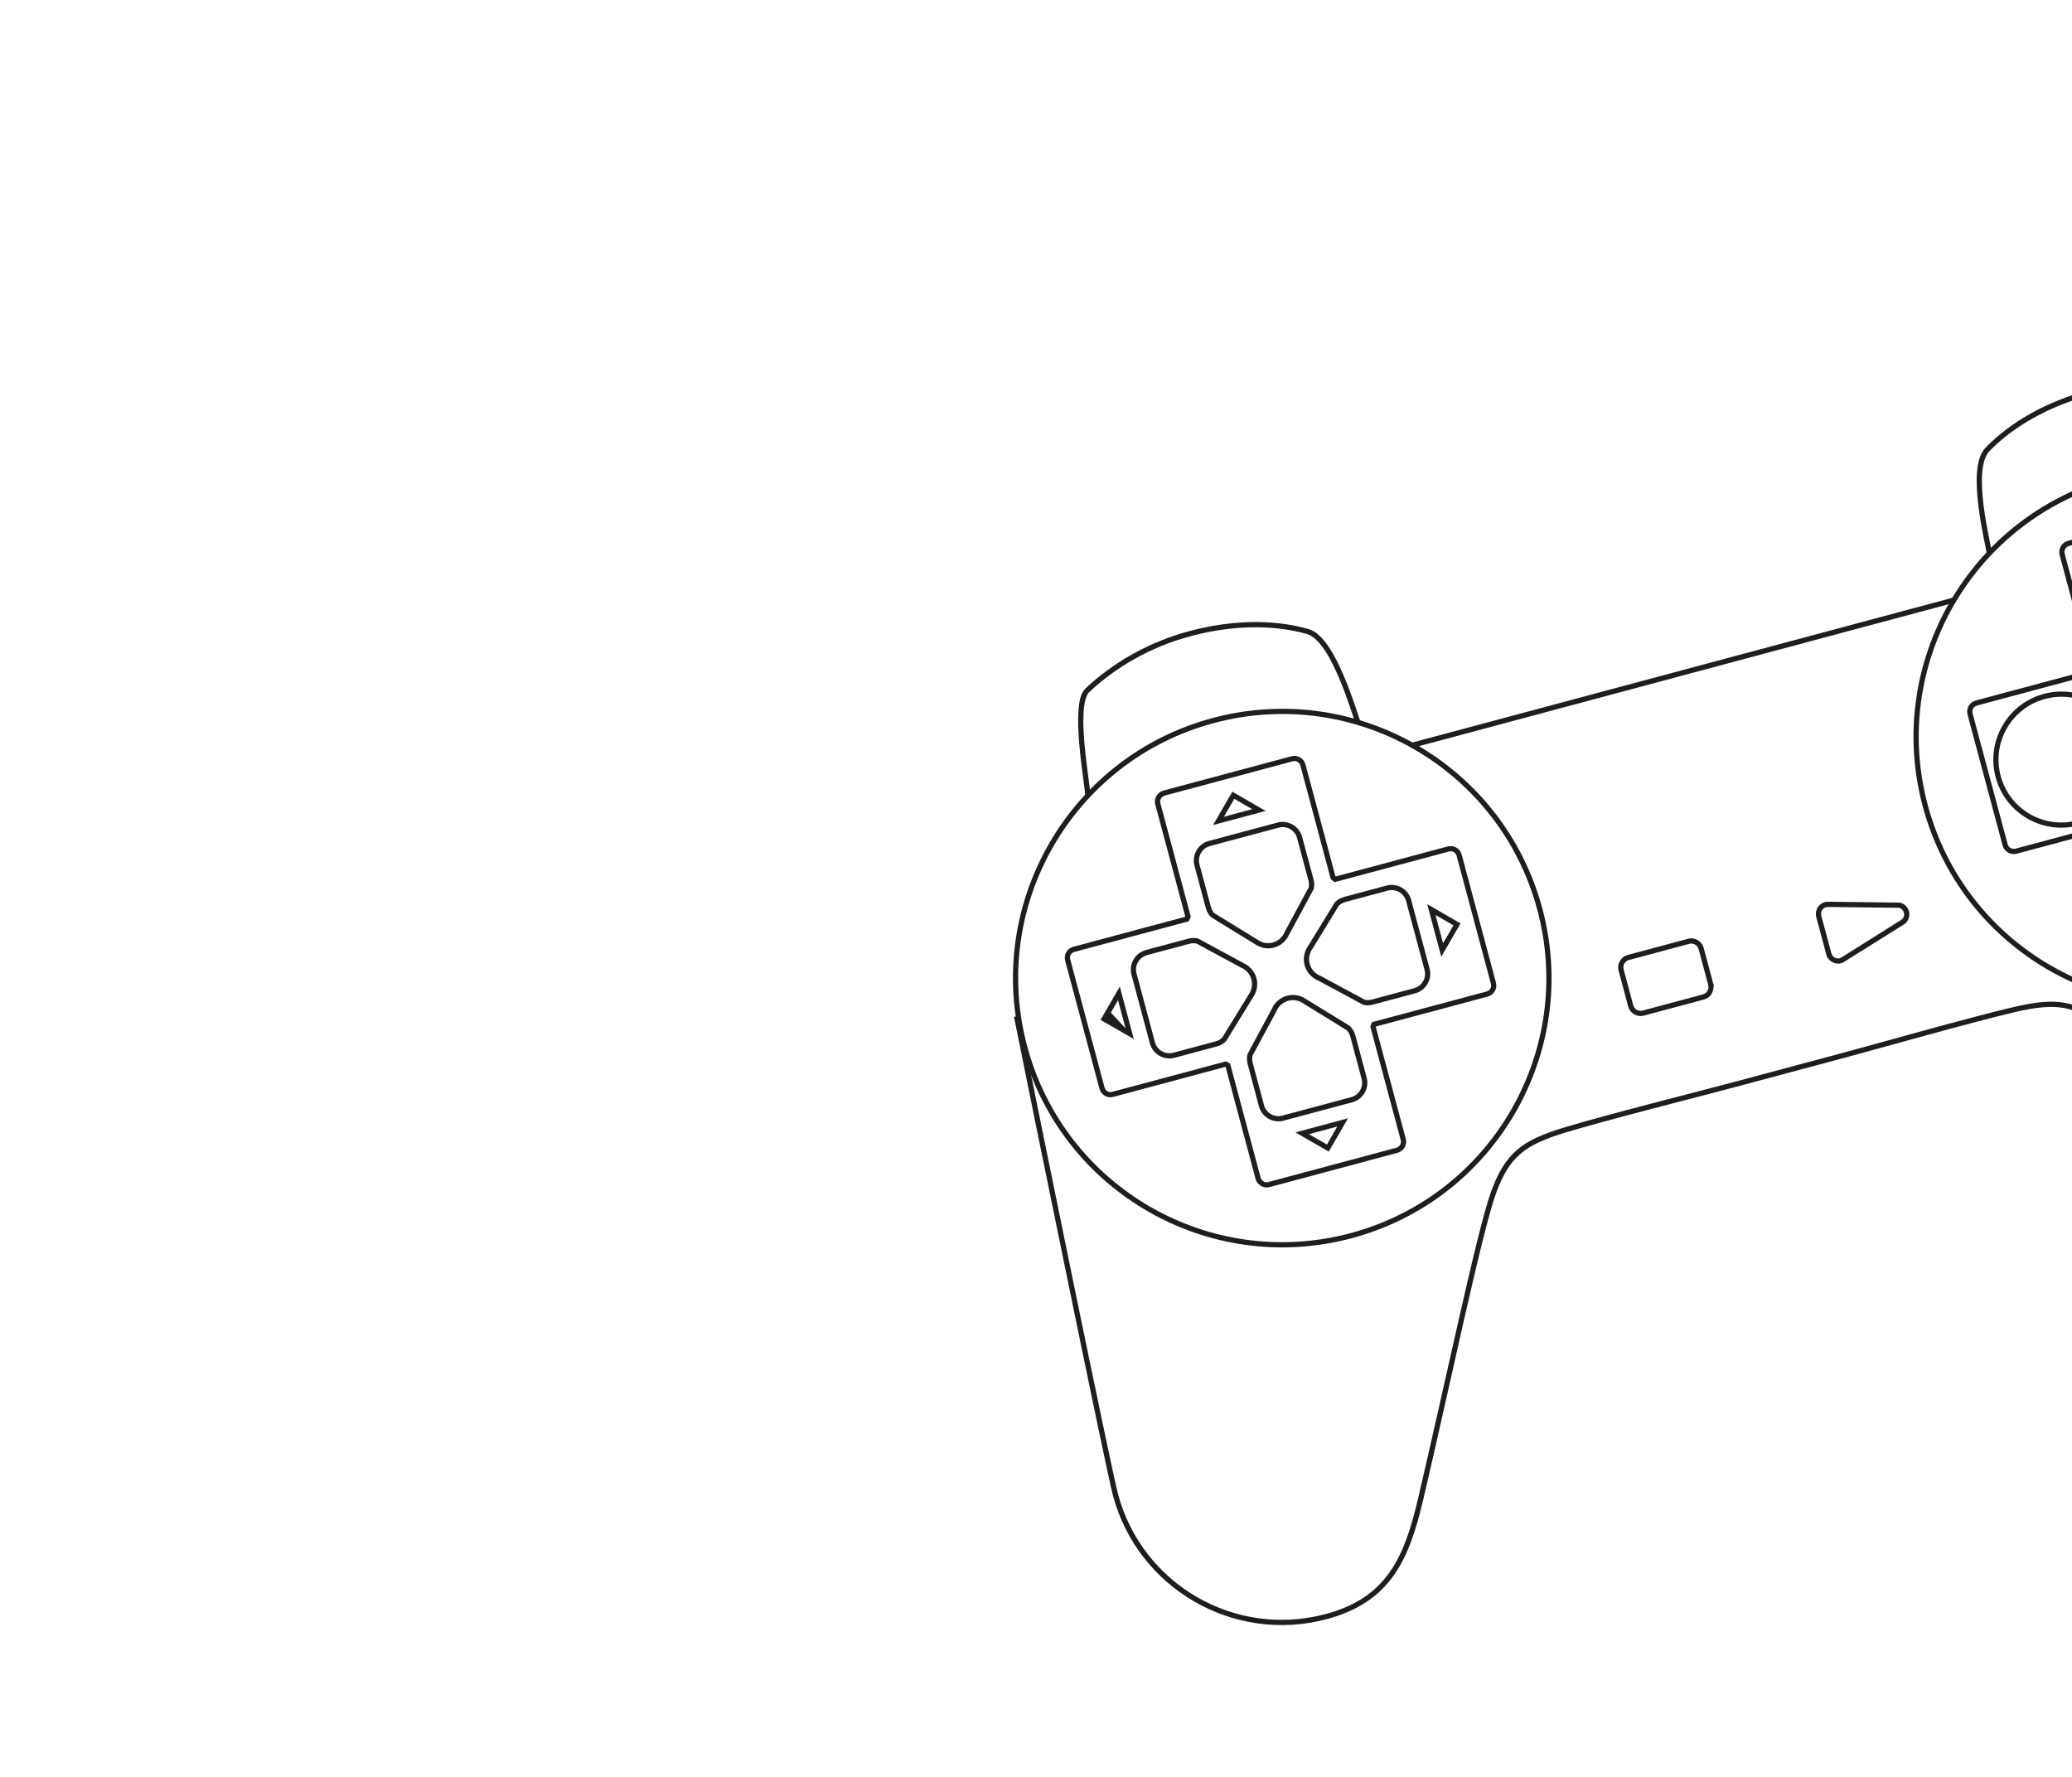
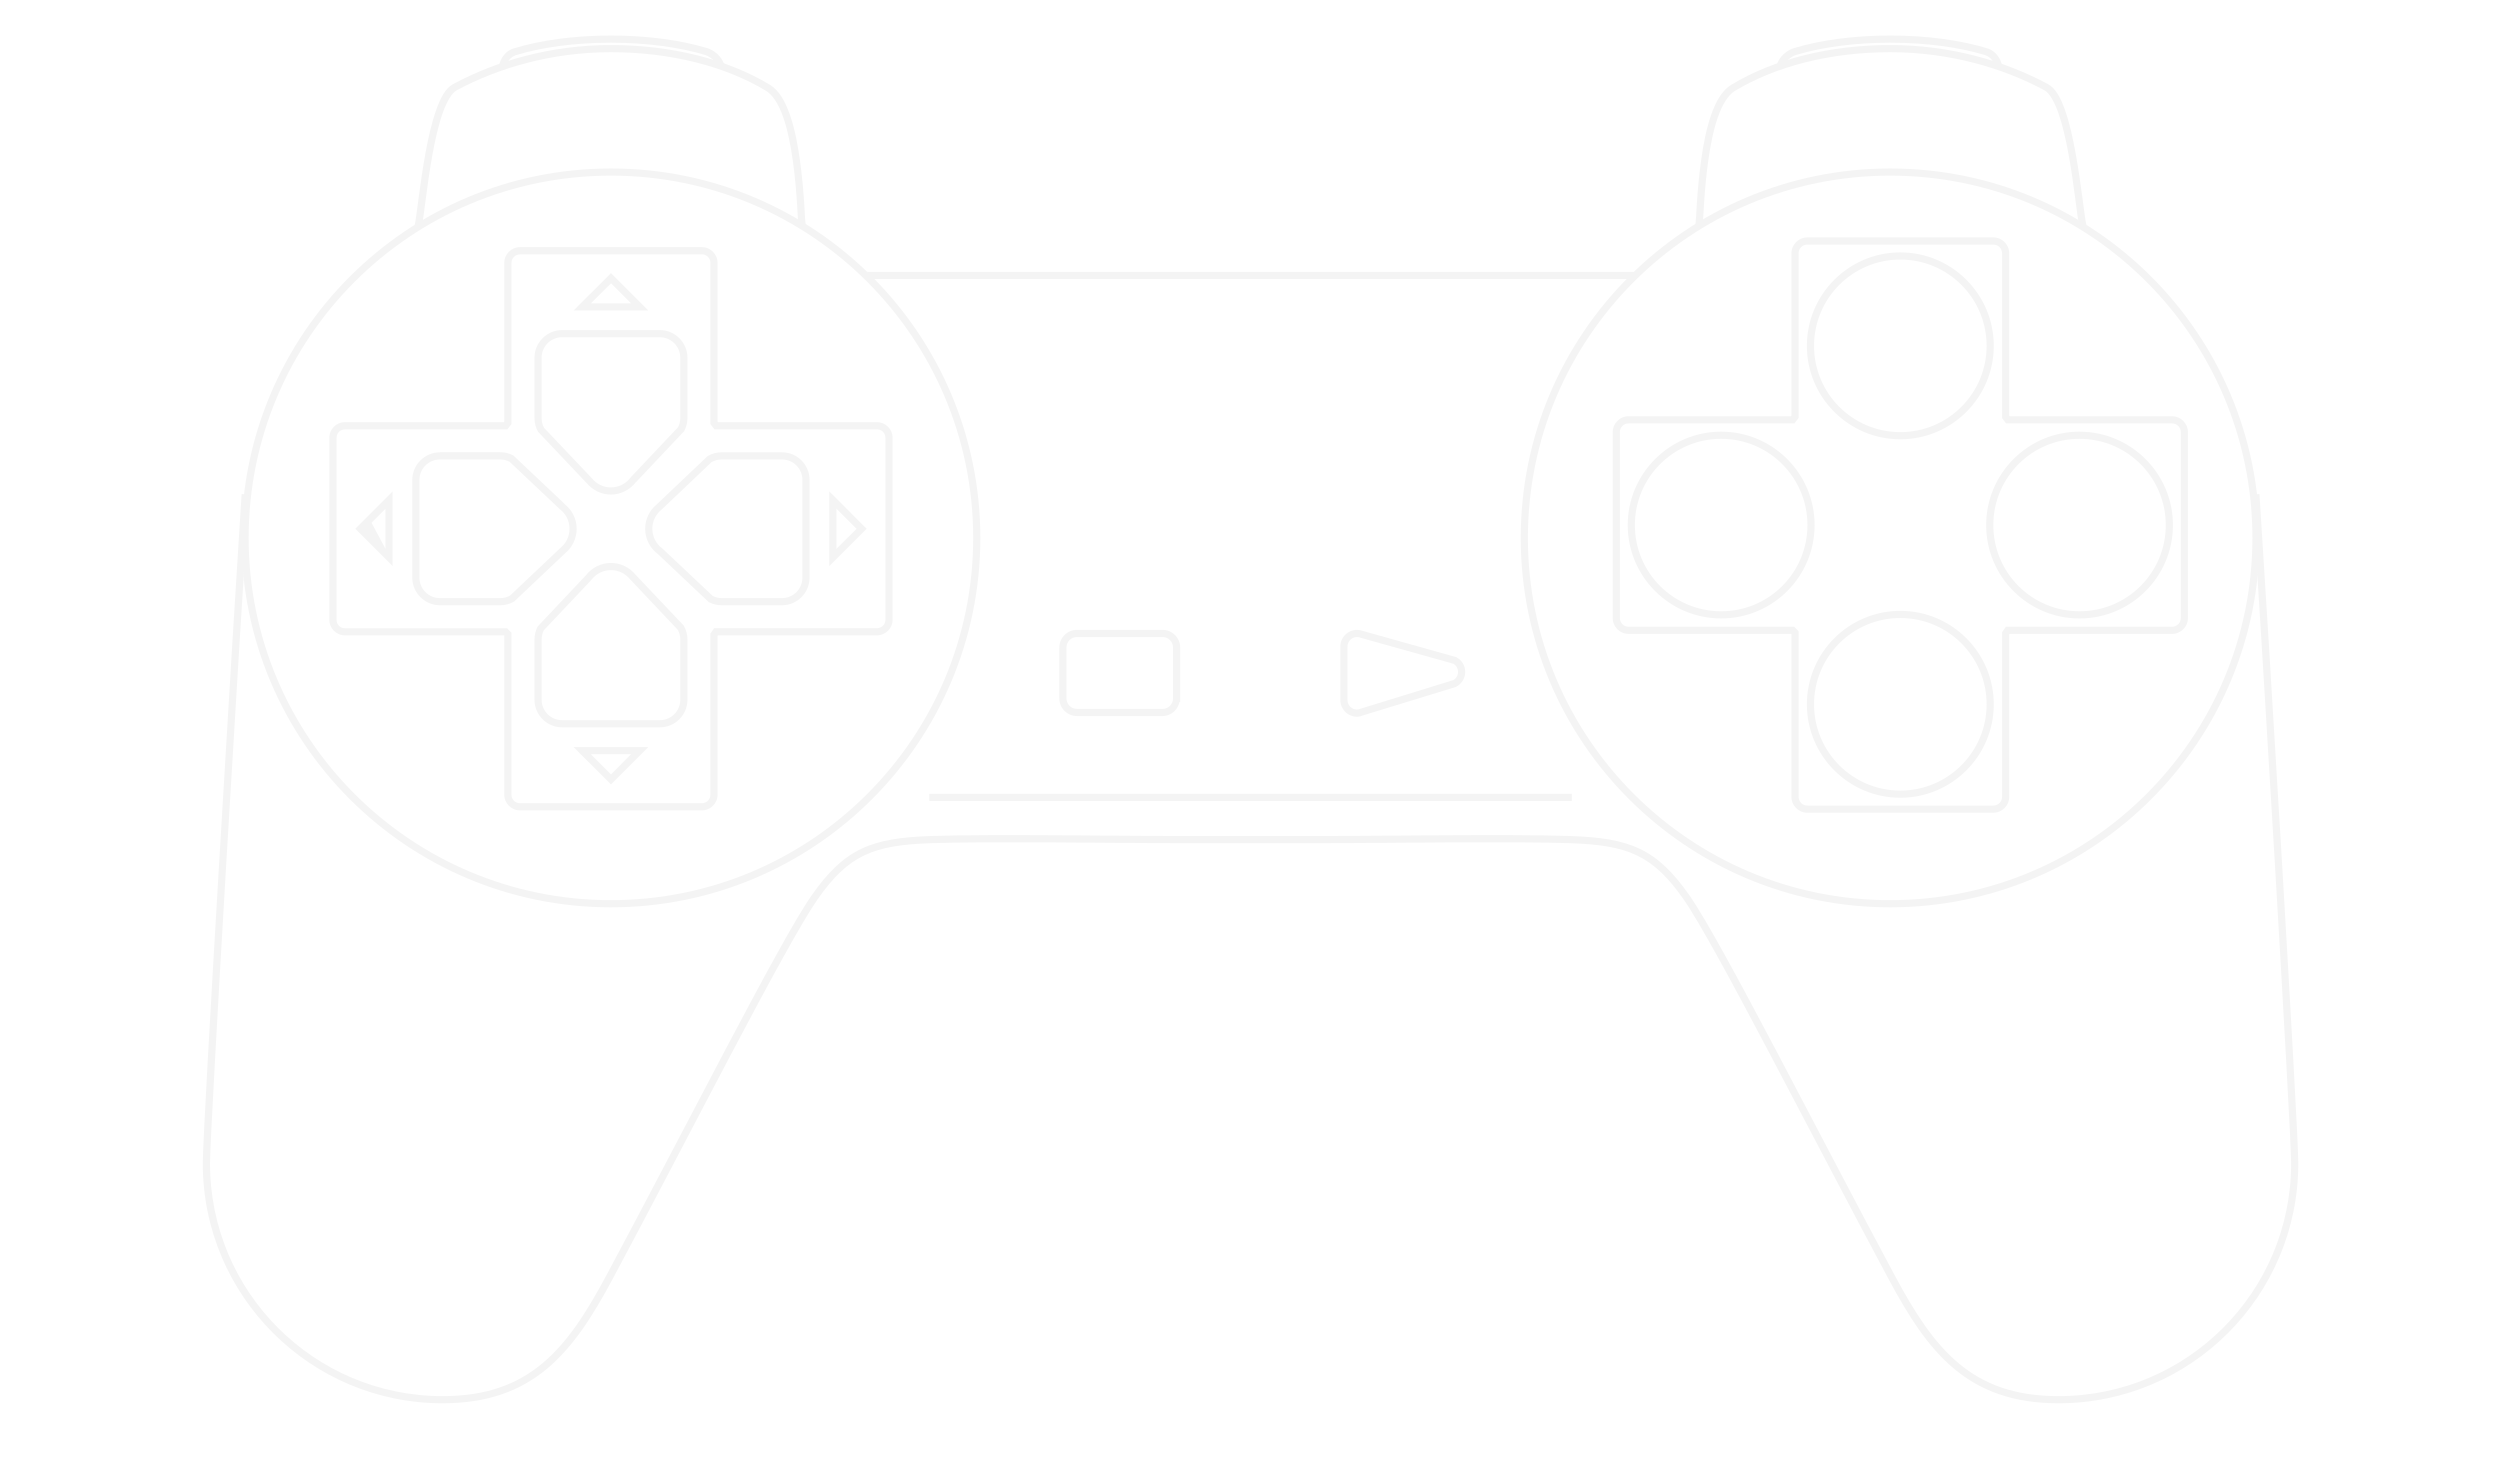
- <svg xmlns="http://www.w3.org/2000/svg">
-   <path id="circle3" d="M 228.854 126.51 C 202.32 126.51 180.8 148.029 180.8 174.564 C 180.8 201.098 202.319 222.618 228.854 222.618 C 255.388 222.618 276.909 201.1 276.909 174.564 C 276.905 148.031 255.388 126.51 228.854 126.51 Z M 228.854 127.442 C 254.885 127.442 275.977 148.532 275.977 174.564 C 275.977 200.594 254.887 221.686 228.854 221.686 C 202.824 221.686 181.732 200.594 181.732 174.564 C 181.732 148.534 202.824 127.442 228.854 127.442 Z" style="fill: rgb(30, 30, 30);" transform="matrix(0.965926, -0.258819, 0.258819, 0.965926, -37.38244, 65.17996)" />
-   <path id="path5" d="M 215.33 112.259 C 207.509 112.259 200.432 114.317 194.805 117.339 C 193.785 117.888 193.146 119.162 192.577 120.775 C 192.009 122.389 191.558 124.376 191.195 126.379 C 190.468 130.385 190.056 134.544 189.798 135.74 L 190.714 135.944 C 191.02 134.528 191.394 130.493 192.111 126.539 C 192.47 124.562 192.911 122.626 193.45 121.095 C 193.99 119.564 194.672 118.467 195.256 118.154 C 200.75 115.203 207.673 113.19 215.329 113.19 C 223.043 113.19 230.16 114.999 235.505 118.212 C 236.394 118.747 237.167 120.004 237.747 121.662 C 238.327 123.321 238.721 125.358 238.998 127.354 C 239.276 129.35 239.435 131.308 239.537 132.857 C 239.588 133.631 239.62 134.3 239.653 134.822 C 239.687 135.343 239.707 135.686 239.755 135.928 L 240.673 135.74 C 240.656 135.656 240.618 135.279 240.585 134.764 C 240.552 134.249 240.52 133.578 240.469 132.799 C 240.365 131.241 240.197 129.255 239.916 127.223 C 239.633 125.193 239.234 123.112 238.62 121.357 C 238.006 119.602 237.203 118.144 235.985 117.412 C 230.46 114.091 223.189 112.26 215.33 112.26 L 215.33 112.259 Z" style="fill: rgb(30, 30, 30);" transform="matrix(0.965926, -0.258819, 0.258819, 0.965926, -24.78586, 59.93569)" />
-   <path id="circle9" d="M 389.586 83.443 C 363.052 83.443 341.531 104.961 341.531 131.496 C 341.531 158.03 363.051 179.55 389.586 179.55 C 416.12 179.55 437.64 158.032 437.64 131.496 C 437.635 104.963 416.119 83.443 389.586 83.443 Z M 389.586 84.374 C 415.616 84.374 436.708 105.464 436.708 131.496 C 436.708 157.526 415.618 178.618 389.586 178.618 C 363.555 178.618 342.464 157.528 342.464 131.496 C 342.464 105.466 363.554 84.374 389.586 84.374 Z" style="fill: rgb(30, 30, 30);" transform="matrix(0.965926, -0.258819, 0.258819, 0.965926, -20.75899, 105.3128)" />
-   <path id="path11" d="M 191.81 145.501 C 191.289 153.534 190.03 174.133 188.899 193.304 C 188.333 202.89 187.791 212.123 187.4 219.246 C 187.008 226.373 186.759 231.353 186.759 232.582 C 186.759 249.803 200.734 263.778 217.954 263.778 C 223.827 263.778 228.096 262.147 231.507 259.308 C 234.918 256.47 237.473 252.457 240.037 247.677 C 244.894 238.626 250.52 227.76 255.453 218.418 C 260.386 209.076 264.65 201.22 266.691 198.286 C 268.755 195.318 270.577 193.573 272.805 192.507 C 275.032 191.44 277.704 191.05 281.466 190.919 C 289.003 190.66 306.889 190.919 312.909 190.919 L 333.187 190.919 C 339.206 190.919 357.094 190.66 364.63 190.92 C 368.392 191.05 371.064 191.44 373.292 192.507 C 375.519 193.574 377.356 195.319 379.42 198.286 C 381.461 201.22 385.709 209.076 390.643 218.418 C 395.577 227.761 401.216 238.627 406.074 247.677 C 408.638 252.457 411.179 256.47 414.589 259.309 C 418 262.148 422.27 263.778 428.142 263.778 C 445.363 263.778 459.338 249.804 459.338 232.583 C 459.338 231.352 459.09 226.374 458.697 219.249 C 458.306 212.124 457.779 202.893 457.213 193.308 C 456.081 174.136 454.809 153.535 454.287 145.504 L 453.355 145.577 C 453.877 153.604 455.15 174.198 456.281 193.366 C 456.846 202.952 457.374 212.183 457.766 219.307 C 458.157 226.43 458.406 231.486 458.406 232.583 C 458.406 249.3 444.86 262.847 428.142 262.847 C 422.44 262.847 418.44 261.303 415.187 258.596 C 411.934 255.89 409.435 251.972 406.89 247.228 C 402.038 238.186 396.41 227.345 391.474 217.997 C 386.538 208.65 382.314 200.834 380.178 197.762 C 378.064 194.724 376.108 192.816 373.701 191.663 C 371.292 190.51 368.471 190.121 364.66 189.989 C 357.053 189.726 339.181 189.988 333.188 189.988 L 312.911 189.988 C 306.918 189.988 289.047 189.726 281.439 189.988 C 277.628 190.12 274.807 190.509 272.399 191.663 C 269.991 192.816 268.035 194.723 265.921 197.762 C 263.784 200.834 259.561 208.649 254.625 217.997 C 249.689 227.343 244.06 238.186 239.209 247.228 C 236.664 251.972 234.165 255.89 230.912 258.596 C 227.659 261.303 223.659 262.846 217.956 262.846 C 201.245 262.846 187.699 249.3 187.699 232.582 C 187.699 231.484 187.947 226.429 188.339 219.306 C 188.731 212.183 189.258 202.951 189.824 193.365 C 190.955 174.195 192.228 153.601 192.75 145.576 L 191.818 145.503 L 191.81 145.501 Z" style="fill: rgb(30, 30, 30);" transform="matrix(0.965926, -0.258819, 0.258819, 0.965926, -41.95698, 90.58401)" />
-   <path id="path13" d="M 376.055 69.143 C 368.196 69.143 360.939 70.975 355.414 74.296 C 354.194 75.028 353.378 76.486 352.764 78.241 C 352.15 79.996 351.751 82.076 351.468 84.107 C 351.186 86.139 351.018 88.125 350.915 89.683 C 350.863 90.462 350.832 91.133 350.798 91.648 C 350.765 92.163 350.728 92.54 350.711 92.624 L 351.629 92.812 C 351.677 92.57 351.697 92.227 351.731 91.707 C 351.765 91.185 351.796 90.515 351.848 89.741 C 351.95 88.193 352.109 86.234 352.385 84.238 C 352.663 82.243 353.058 80.206 353.638 78.547 C 354.217 76.888 354.99 75.631 355.88 75.097 C 361.225 71.883 368.341 70.075 376.056 70.075 C 383.711 70.075 390.648 72.087 396.144 75.039 C 396.726 75.352 397.396 76.448 397.934 77.979 C 398.473 79.51 398.915 81.446 399.274 83.424 C 399.99 87.377 400.364 91.412 400.671 92.828 L 401.583 92.623 C 401.325 91.428 400.913 87.269 400.187 83.263 C 399.823 81.26 399.386 79.272 398.818 77.659 C 398.25 76.045 397.597 74.771 396.576 74.223 C 390.949 71.201 383.873 69.143 376.052 69.143 L 376.055 69.143 Z" style="fill: rgb(30, 30, 30);" transform="matrix(0.965926, -0.258819, 0.258819, 0.965926, -8.143695, 100.1135)" />
-   <path id="line17" d="M 250.556 119.56 L 250.556 120.493 L 350.434 120.493 L 350.434 119.561 L 250.556 119.56 Z" style="fill: rgb(30, 30, 30);" transform="matrix(0.965926, -0.258819, 0.258819, 0.965926, -20.82602, 81.86361)" />
-   <path id="path19" d="M 216.711 136.783 C 215.594 136.783 214.673 137.704 214.673 138.821 L 214.673 159.462 L 214.6 159.549 L 193.944 159.549 C 192.828 159.549 191.921 160.456 191.921 161.573 L 191.921 185.257 C 191.921 186.375 192.828 187.28 193.944 187.28 L 214.645 187.28 L 214.674 187.31 L 214.674 208.01 C 214.674 209.128 215.595 210.047 216.712 210.047 L 240.381 210.047 C 241.498 210.047 242.419 209.128 242.419 208.01 L 242.419 187.339 L 242.463 187.281 L 263.148 187.281 C 264.265 187.281 265.186 186.375 265.186 185.257 L 265.186 161.574 C 265.186 160.457 264.265 159.55 263.148 159.55 L 242.477 159.55 L 242.419 159.477 L 242.419 138.821 C 242.419 137.704 241.498 136.783 240.381 136.783 L 216.711 136.783 L 216.711 136.783 Z M 216.711 137.714 L 240.38 137.714 C 240.994 137.714 241.487 138.208 241.487 138.821 L 241.487 159.638 L 241.487 159.798 L 241.589 159.929 L 241.866 160.293 L 242.012 160.482 L 242.245 160.482 L 263.149 160.482 C 263.762 160.482 264.255 160.96 264.255 161.573 L 264.255 185.257 C 264.255 185.871 263.762 186.349 263.149 186.349 L 242.215 186.349 L 241.968 186.349 L 241.837 186.553 L 241.575 186.917 L 241.487 187.033 L 241.487 187.193 L 241.487 208.01 C 241.487 208.623 240.994 209.115 240.381 209.115 L 216.712 209.115 C 216.099 209.115 215.606 208.623 215.606 208.01 L 215.606 187.12 L 215.606 186.931 L 215.475 186.8 L 215.176 186.502 L 215.045 186.358 L 214.856 186.358 L 193.951 186.358 C 193.339 186.358 192.86 185.88 192.86 185.266 L 192.86 161.582 C 192.86 160.969 193.339 160.49 193.951 160.49 L 214.855 160.49 L 215.073 160.49 L 215.219 160.3 L 215.525 159.907 L 215.613 159.791 L 215.613 159.63 L 215.613 138.83 C 215.613 138.217 216.106 137.724 216.719 137.724 L 216.711 137.714 Z" style="fill: rgb(30, 30, 30);" transform="matrix(0.965926, -0.258819, 0.258819, 0.965926, -37.09534, 65.06299)" />
-   <path id="path21" d="M 378.334 92.125 C 377.198 92.125 376.267 93.055 376.267 94.191 L 376.267 115.298 L 376.194 115.386 L 355.087 115.386 C 353.95 115.386 353.019 116.318 353.019 117.453 L 353.019 141.632 C 353.019 142.768 353.951 143.7 355.087 143.7 L 376.224 143.7 L 376.267 143.728 L 376.267 164.894 C 376.267 166.03 377.199 166.961 378.334 166.961 L 402.528 166.961 C 403.665 166.961 404.596 166.03 404.596 164.894 L 404.596 143.758 L 404.639 143.7 L 425.776 143.7 C 426.912 143.7 427.843 142.769 427.843 141.633 L 427.843 117.455 C 427.843 116.318 426.912 115.387 425.776 115.387 L 404.654 115.387 L 404.596 115.315 L 404.596 94.191 C 404.596 93.055 403.664 92.123 402.529 92.123 L 378.334 92.125 L 378.334 92.125 Z M 378.334 93.056 L 402.528 93.056 C 403.16 93.056 403.663 93.559 403.663 94.191 L 403.663 115.473 L 403.663 115.633 L 403.766 115.749 L 404.043 116.128 L 404.189 116.318 L 404.421 116.318 L 425.777 116.318 C 426.409 116.318 426.912 116.82 426.912 117.453 L 426.912 141.632 C 426.912 142.264 426.409 142.767 425.777 142.767 L 404.392 142.767 L 404.159 142.767 L 404.013 142.971 L 403.751 143.35 L 403.664 143.466 L 403.664 143.612 L 403.664 164.894 C 403.664 165.525 403.161 166.029 402.529 166.029 L 378.334 166.029 C 377.703 166.029 377.199 165.525 377.199 164.894 L 377.199 143.553 L 377.199 143.35 L 377.068 143.219 L 376.762 142.912 L 376.616 142.767 L 376.427 142.767 L 355.086 142.767 C 354.455 142.767 353.951 142.264 353.951 141.631 L 353.951 117.452 C 353.951 116.82 354.455 116.317 355.086 116.317 L 376.427 116.317 L 376.66 116.317 L 376.791 116.128 L 377.111 115.735 L 377.198 115.604 L 377.198 115.444 L 377.198 94.192 C 377.199 93.56 377.702 93.056 378.334 93.056 L 378.334 93.056 Z" style="fill: rgb(30, 30, 30);" transform="matrix(0.965926, -0.258819, 0.258819, 0.965926, -20.22432, 105.465)" />
-   <path id="path23" d="M 218.278 148.085 C 216.297 148.085 214.684 149.712 214.684 151.696 L 214.684 159.526 C 214.684 160.165 214.842 160.767 215.135 161.288 L 215.164 161.332 L 215.208 161.376 L 221.409 167.926 L 221.424 167.955 L 221.438 167.941 C 222.193 168.873 223.334 169.484 224.626 169.484 C 225.946 169.484 227.119 168.838 227.872 167.868 L 227.887 167.882 L 227.916 167.839 L 234.117 161.273 L 234.161 161.23 L 234.19 161.157 C 234.443 160.665 234.583 160.115 234.583 159.526 L 234.583 151.695 C 234.583 149.712 232.97 148.084 230.988 148.084 L 218.28 148.084 L 218.278 148.085 Z M 218.278 149.017 L 230.985 149.017 C 232.464 149.017 233.649 150.216 233.649 151.696 L 233.649 159.526 C 233.649 159.955 233.55 160.349 233.373 160.706 L 227.201 167.241 L 227.186 167.256 L 227.171 167.285 C 226.588 168.054 225.666 168.552 224.624 168.552 C 223.61 168.552 222.72 168.078 222.135 167.344 L 222.12 167.329 L 222.105 167.314 L 215.934 160.807 C 215.725 160.427 215.613 159.991 215.613 159.526 L 215.609 151.696 C 215.609 150.217 216.795 149.018 218.273 149.018 L 218.278 149.017 Z" style="fill: rgb(30, 30, 30);" transform="matrix(0.965926, -0.258819, 0.258819, 0.965926, -33.44212, 63.54985)" />
-   <path id="polygon25" d="M 220.569 141.21 L 220.249 141.545 L 216.508 145.271 L 215.722 146.072 L 216.842 146.072 L 224.311 146.072 L 225.432 146.072 L 224.631 145.271 L 220.904 141.545 L 220.569 141.21 L 220.569 141.21 Z M 220.583 142.535 L 223.189 145.14 L 217.963 145.14 L 220.585 142.535 L 220.583 142.535 Z" style="fill: rgb(30, 30, 30);" transform="matrix(0.965926, -0.258819, 0.258819, 0.965926, -29.66105, 61.98396)" />
-   <path id="path27" d="M 206.834 167.389 C 204.852 167.389 203.224 169.002 203.224 170.985 L 203.224 183.693 C 203.224 185.675 204.852 187.289 206.834 187.289 L 214.666 187.289 C 215.304 187.289 215.906 187.117 216.427 186.823 L 216.471 186.809 L 216.514 186.764 L 223.065 180.563 C 223.076 180.554 223.083 180.543 223.094 180.534 C 224.023 179.778 224.608 178.621 224.608 177.331 C 224.608 176.012 223.976 174.854 223.007 174.1 L 223.026 174.077 L 222.982 174.047 L 216.416 167.846 L 216.358 167.802 L 216.3 167.773 C 215.809 167.522 215.259 167.38 214.67 167.38 L 206.838 167.38 L 206.834 167.389 Z M 206.834 168.321 L 214.666 168.321 C 215.1 168.321 215.499 168.43 215.86 168.612 C 215.863 168.615 215.87 168.61 215.874 168.612 L 222.381 174.755 L 222.396 174.784 L 222.424 174.799 C 223.194 175.381 223.677 176.29 223.677 177.332 C 223.677 178.347 223.218 179.25 222.483 179.836 L 222.469 179.85 L 222.454 179.865 L 215.933 186.037 C 215.553 186.245 215.131 186.357 214.666 186.357 L 206.834 186.357 C 205.356 186.357 204.156 185.172 204.156 183.693 L 204.156 170.985 C 204.156 169.506 205.355 168.321 206.834 168.321 L 206.834 168.321 Z" style="fill: rgb(30, 30, 30);" transform="matrix(0.965926, -0.258819, 0.258819, 0.965926, -38.60854, 61.40807)" />
-   <path id="polygon29" d="M 201.196 176.539 L 200.41 177.326 L 196.669 181.066 L 196.349 181.387 L 196.669 181.722 L 200.41 185.448 L 201.196 186.249 L 201.196 185.128 L 201.196 177.66 L 201.196 176.539 L 201.196 176.539 Z M 200.265 178.795 L 200.265 183.992 L 198.46 180.615 L 201.051 178.011 L 200.265 178.795 Z" style="fill: rgb(30, 30, 30);" transform="matrix(0.965926, -0.258818, 0.258818, 0.965926, -40.17509, 57.62673)" />
-   <path id="path31" d="M 232.465 177.345 C 231.145 177.345 229.973 177.977 229.219 178.946 C 229.211 178.957 229.198 178.965 229.19 178.975 L 222.989 185.555 L 222.946 185.599 L 222.916 185.657 C 222.663 186.149 222.523 186.713 222.523 187.302 L 222.523 195.133 C 222.523 197.116 224.136 198.73 226.119 198.73 L 238.827 198.73 C 240.809 198.73 242.422 197.116 242.422 195.133 L 242.422 187.302 C 242.422 186.664 242.25 186.062 241.957 185.541 L 241.928 185.483 L 241.899 185.453 L 235.697 178.903 C 235.689 178.892 235.677 178.884 235.669 178.874 C 234.913 177.944 233.755 177.346 232.465 177.345 L 232.465 177.345 Z M 232.465 178.277 C 233.48 178.277 234.385 178.751 234.969 179.485 L 234.983 179.5 L 234.998 179.514 L 241.17 186.05 C 241.37 186.424 241.491 186.846 241.491 187.302 L 241.491 195.132 C 241.491 196.612 240.306 197.796 238.827 197.796 L 226.119 197.796 C 224.64 197.796 223.455 196.612 223.455 195.132 L 223.455 187.302 C 223.455 186.873 223.554 186.465 223.732 186.108 L 229.89 179.586 L 229.904 179.558 L 229.923 179.543 C 230.505 178.774 231.429 178.277 232.471 178.277 L 232.465 178.277 Z" style="fill: rgb(30, 30, 30);" transform="matrix(0.965926, -0.258819, 0.258819, 0.965926, -40.74637, 66.57551)" />
-   <path id="polygon33" d="M 231.676 200.76 L 232.462 201.56 L 236.203 205.287 L 236.523 205.621 L 236.858 205.287 L 240.584 201.56 L 241.385 200.76 L 240.264 200.76 L 232.797 200.76 L 231.676 200.76 L 231.676 200.76 Z M 233.918 201.69 L 239.144 201.69 L 236.538 204.312 L 233.918 201.69 L 233.918 201.69 Z" style="fill: rgb(30, 30, 30);" transform="matrix(0.965926, -0.258819, 0.258819, 0.965926, -44.52998, 68.14213)" />
-   <path id="path35" d="M 242.444 159.549 C 241.805 159.549 241.204 159.707 240.683 160 L 240.625 160.029 L 240.581 160.073 L 234.045 166.274 L 234.016 166.303 C 233.087 167.058 232.487 168.202 232.487 169.491 C 232.487 170.815 233.115 171.997 234.089 172.751 L 234.118 172.766 L 240.698 178.982 L 240.742 179.026 L 240.8 179.054 C 241.292 179.307 241.855 179.448 242.445 179.448 L 250.276 179.448 C 252.258 179.448 253.871 177.835 253.871 175.852 L 253.871 163.144 C 253.871 161.162 252.259 159.548 250.276 159.548 L 242.444 159.549 L 242.444 159.549 Z M 242.444 160.481 L 250.275 160.481 C 251.754 160.481 252.939 161.666 252.939 163.144 L 252.939 175.852 C 252.939 177.332 251.754 178.516 250.275 178.516 L 242.444 178.516 C 242.026 178.516 241.63 178.41 241.279 178.24 L 234.729 172.067 L 234.7 172.052 L 234.686 172.038 C 233.916 171.455 233.419 170.532 233.419 169.491 C 233.419 168.476 233.894 167.586 234.627 167.001 L 234.642 166.986 L 234.657 166.972 L 241.134 160.814 L 241.149 160.814 C 241.533 160.601 241.972 160.48 242.444 160.481 L 242.444 160.481 Z" style="fill: rgb(30, 30, 30);" transform="matrix(0.965926, -0.258819, 0.258819, 0.965926, -35.58318, 68.71482)" />
-   <path id="polygon37" d="M 255.898 160.581 L 255.898 161.702 L 255.898 169.169 L 255.898 170.29 L 256.698 169.489 L 260.425 165.763 L 260.76 165.428 L 260.425 165.108 L 256.698 161.367 L 255.898 160.581 L 255.898 160.581 Z M 256.829 162.823 L 259.449 165.443 L 256.829 168.048 L 256.829 162.823 L 256.829 162.823 Z" style="fill: rgb(30, 30, 30);" transform="matrix(0.965926, -0.258819, 0.258819, 0.965926, -34.0155, 72.49753)" />
-   <path id="path39" d="M 291.759 168.8 C 290.498 168.8 289.474 169.838 289.474 171.099 L 289.474 177.708 C 289.474 178.97 290.498 180.007 291.759 180.007 L 302.91 180.007 C 304.007 180.007 304.885 179.206 305.108 178.173 L 305.196 178.173 L 305.196 177.708 L 305.196 171.098 C 305.196 169.838 304.172 168.799 302.91 168.799 L 291.759 168.799 L 291.759 168.8 Z M 291.759 169.731 L 302.91 169.731 C 303.668 169.731 304.264 170.343 304.264 171.099 L 304.264 177.243 L 304.264 177.708 C 304.264 178.467 303.668 179.077 302.91 179.077 L 291.759 179.077 C 291.001 179.077 290.405 178.467 290.405 177.708 L 290.405 171.099 C 290.405 170.343 291.001 169.731 291.759 169.731 Z" style="fill: rgb(30, 30, 30);" transform="matrix(0.965926, -0.258819, 0.258819, 0.965926, -35.00737, 82.89857)" />
-   <path id="path41" d="M 326.952 159.269 C 325.763 159.269 324.784 160.249 324.784 161.438 L 324.784 168.396 C 324.784 169.586 325.765 170.565 326.952 170.565 C 327.261 170.565 327.547 170.477 327.812 170.362 L 327.812 170.376 L 327.885 170.347 L 339.807 166.693 L 339.851 166.679 L 339.88 166.65 C 340.565 166.287 341.03 165.568 341.03 164.743 C 341.03 163.935 340.586 163.221 339.923 162.851 L 339.88 162.822 L 339.822 162.808 L 327.696 159.401 C 327.682 159.396 327.666 159.391 327.652 159.387 C 327.431 159.311 327.196 159.269 326.952 159.269 L 326.952 159.269 Z M 326.952 160.201 C 327.102 160.201 327.243 160.226 327.374 160.274 L 327.389 160.288 L 327.403 160.288 L 339.5 163.68 C 339.862 163.894 340.098 164.288 340.098 164.743 C 340.098 165.203 339.84 165.593 339.471 165.805 L 327.535 169.488 L 327.505 169.488 L 327.477 169.502 C 327.315 169.58 327.144 169.634 326.952 169.634 C 326.267 169.634 325.715 169.083 325.715 168.396 L 325.715 161.438 C 325.716 160.752 326.268 160.201 326.952 160.201 L 326.952 160.201 Z" style="fill: rgb(30, 30, 30);" transform="matrix(0.965926, -0.258819, 0.258819, 0.965926, -31.34012, 91.78205)" />
-   <path id="circle43" d="M 367.92 123.424 C 361.215 123.424 355.765 128.874 355.765 135.58 C 355.765 142.285 361.215 147.72 367.92 147.72 C 374.625 147.72 380.075 142.285 380.075 135.58 C 380.075 128.875 374.625 123.424 367.92 123.424 Z M 367.92 124.356 C 374.122 124.356 379.143 129.377 379.143 135.579 C 379.143 141.781 374.123 146.788 367.92 146.788 C 361.718 146.788 356.696 141.781 356.696 135.579 C 356.697 129.377 361.718 124.356 367.92 124.356 Z" style="fill: rgb(30, 30, 30);" transform="matrix(0.965926, -0.258819, 0.258819, 0.965926, -22.55204, 99.84417)" />
-   <path id="circle45" d="M 396.466 139.908 C 389.761 139.908 384.311 145.358 384.311 152.063 C 384.311 158.769 389.761 164.218 396.466 164.218 C 403.171 164.218 408.621 158.769 408.621 152.063 C 408.621 145.358 403.171 139.908 396.466 139.908 Z M 396.466 140.839 C 402.667 140.839 407.69 145.861 407.69 152.063 C 407.69 158.264 402.668 163.287 396.466 163.287 C 390.264 163.287 385.242 158.264 385.242 152.063 C 385.242 145.861 390.264 140.839 396.466 140.839 Z" style="fill: rgb(30, 30, 30);" transform="matrix(0.965926, -0.258819, 0.258819, 0.965926, -25.84755, 107.7943)" />
-   <path id="circle47" d="M 412.942 111.358 C 406.239 111.358 400.802 116.809 400.802 123.517 C 400.802 130.222 406.238 135.657 412.943 135.657 C 419.648 135.657 425.098 130.222 425.098 123.517 C 425.098 116.812 419.648 111.362 412.943 111.362 L 412.942 111.358 Z M 412.942 112.29 C 419.143 112.29 424.165 117.311 424.165 123.514 C 424.165 129.716 419.144 134.722 412.942 134.722 C 406.74 134.722 401.733 129.716 401.733 123.514 C 401.733 117.312 406.741 112.29 412.942 112.29 Z" style="fill: rgb(30, 30, 30);" transform="matrix(0.965926, -0.258819, 0.258819, 0.965926, -17.89516, 111.0877)" />
-   <path id="circle49" d="M 384.398 94.869 C 377.693 94.869 372.243 100.318 372.243 107.024 C 372.243 113.729 377.693 119.179 384.398 119.179 C 391.103 119.179 396.553 113.729 396.553 107.024 C 396.553 100.318 391.103 94.869 384.398 94.869 Z M 384.398 95.801 C 390.6 95.801 395.622 100.822 395.622 107.024 C 395.622 113.226 390.6 118.247 384.398 118.247 C 378.196 118.247 373.174 113.226 373.174 107.024 C 373.174 100.822 378.196 95.801 384.398 95.801 Z" style="fill: rgb(30, 30, 30);" transform="matrix(0.965926, -0.258819, 0.258819, 0.965926, -14.60181, 103.1363)" />
+ <svg xmlns="http://www.w3.org/2000/svg" version="1.2" baseProfile="tiny" id="Layer_3" x="0px" y="0px" width="598.189px" height="350.26px" viewBox="0 0 598.189 350.26" xml:space="preserve">
+   <path id="circle3" fill="#F4F4F4" d="M146.177,40.312c-48.809,0-88.395,39.583-88.395,88.394c0,48.808,39.584,88.395,88.395,88.395  c48.809,0,88.395-39.583,88.395-88.395C234.564,79.899,194.985,40.312,146.177,40.312z M146.177,42.025  c47.882,0,86.681,38.795,86.681,86.68c0,47.882-38.795,86.681-86.681,86.681c-47.883,0-86.681-38.799-86.681-86.681  C59.496,80.825,98.293,42.025,146.177,42.025z" />
+   <path id="path5" fill="#F4F4F4" d="M146.177,10.776c-14.385,0-27.405,3.786-37.755,9.345c-1.877,1.009-3.052,3.353-4.097,6.32  c-1.045,2.968-1.875,6.625-2.544,10.309c-1.336,7.369-2.094,15.019-2.57,17.218l1.685,0.375c0.564-2.604,1.251-10.025,2.571-17.299  c0.66-3.637,1.471-7.198,2.463-10.015c0.992-2.816,2.248-4.833,3.321-5.409c10.108-5.429,22.841-9.131,36.925-9.131  c14.19,0,27.281,3.327,37.113,9.238c1.636,0.983,3.057,3.295,4.124,6.346c1.067,3.051,1.792,6.798,2.302,10.47  c0.51,3.671,0.803,7.274,0.991,10.122c0.094,1.424,0.153,2.656,0.214,3.615c0.062,0.959,0.098,1.589,0.187,2.035l1.688-0.347  c-0.031-0.154-0.1-0.848-0.161-1.794c-0.061-0.948-0.12-2.182-0.214-3.615c-0.19-2.866-0.499-6.519-1.018-10.256  c-0.519-3.736-1.254-7.563-2.383-10.791c-1.129-3.229-2.606-5.91-4.847-7.257c-10.163-6.109-23.538-9.477-37.994-9.477  L146.177,10.776z" />
+   <path id="path7" fill="#F4F4F4" d="M146.177,8.5c-8.937,0-17.073,1.168-23.324,3.106h-0.027H122.8  c-1.329,0.466-2.165,1.364-2.651,2.168c-0.243,0.402-0.399,0.795-0.509,1.098s-0.184,0.581-0.188,0.589l1.634,0.536  c0.057-0.172,0.078-0.309,0.161-0.536c0.083-0.228,0.205-0.523,0.375-0.803c0.333-0.549,0.854-1.1,1.714-1.419  c0.021-0.009,0.032-0.02,0.053-0.027c6.026-1.861,14.026-2.999,22.788-2.999c8.607,0,16.481,1.115,22.466,2.918  c0.008,0.001,0.02-0.002,0.027,0c1.006,0.331,1.744,0.938,2.222,1.5c0.242,0.282,0.403,0.543,0.509,0.75  c0.105,0.206,0.134,0.416,0.134,0.214h1.714c0-0.442-0.149-0.655-0.321-0.991c-0.163-0.336-0.386-0.714-0.72-1.098  c-0.651-0.768-1.654-1.566-3.025-2.008h-0.026C162.96,9.628,154.949,8.5,146.183,8.5H146.177z" />
+   <path id="circle9" fill="#F4F4F4" d="M452.269,40.312c-48.809,0-88.395,39.583-88.395,88.394c0,48.808,39.584,88.395,88.395,88.395  c48.809,0,88.395-39.583,88.395-88.395C540.655,79.899,501.076,40.312,452.269,40.312z M452.269,42.025  c47.883,0,86.681,38.795,86.681,86.68c0,47.882-38.795,86.681-86.681,86.681c-47.883,0-86.681-38.795-86.681-86.681  C365.588,80.824,404.384,42.025,452.269,42.025z" />
+   <path id="path11" fill="#F4F4F4" d="M57.812,118.205c-0.96,14.776-3.274,52.669-5.355,87.932  c-1.041,17.635-2.038,34.618-2.758,47.72c-0.721,13.11-1.178,22.271-1.178,24.532c0,31.678,25.706,57.384,57.383,57.384  c10.802,0,18.655-2.999,24.93-8.221c6.274-5.222,10.974-12.604,15.691-21.396c8.933-16.649,19.282-36.637,28.357-53.821  c9.074-17.185,16.917-31.636,20.671-37.033c3.798-5.459,7.15-8.669,11.247-10.631c4.097-1.962,9.012-2.679,15.933-2.919  c13.863-0.478,46.765,0,57.838,0h37.301c11.072,0,43.977-0.478,57.839,0c6.921,0.24,11.836,0.957,15.933,2.919  c4.097,1.963,7.476,5.173,11.273,10.631c3.754,5.396,11.569,19.848,20.645,37.033s19.449,37.172,28.384,53.821  c4.718,8.792,9.391,16.174,15.665,21.396s14.128,8.221,24.93,8.221c31.678,0,57.384-25.705,57.384-57.384  c0-2.264-0.457-11.421-1.179-24.527c-0.72-13.106-1.689-30.085-2.73-47.718c-2.082-35.266-4.422-73.161-5.383-87.933l-1.713,0.134  c0.96,14.765,3.3,52.646,5.382,87.907c1.04,17.632,2.011,34.614,2.731,47.717s1.178,22.403,1.178,24.421  c0,30.752-24.918,55.67-55.67,55.67c-10.489,0-17.847-2.84-23.832-7.819c-5.983-4.979-10.579-12.186-15.261-20.911  c-8.926-16.634-19.278-36.576-28.358-53.77c-9.079-17.194-16.849-31.57-20.779-37.222c-3.889-5.589-7.486-9.098-11.915-11.219  c-4.431-2.122-9.619-2.838-16.629-3.08c-13.994-0.482-46.869,0-57.893,0h-37.3c-11.023,0-43.896-0.482-57.892,0  c-7.009,0.242-12.199,0.958-16.628,3.08c-4.43,2.121-8.027,5.63-11.916,11.219c-3.931,5.651-11.7,20.026-20.779,37.222  c-9.08,17.193-19.434,37.137-28.357,53.77c-4.683,8.726-9.279,15.933-15.263,20.911c-5.984,4.979-13.342,7.819-23.832,7.819  c-30.74,0-55.658-24.918-55.658-55.671c0-2.019,0.458-11.318,1.178-24.421c0.72-13.102,1.69-30.085,2.731-47.717  c2.081-35.264,4.422-73.145,5.382-87.907l-1.714-0.134L57.812,118.205z" />
+   <path id="path13" fill="#F4F4F4" d="M452.269,10.776c-14.456,0-27.806,3.369-37.969,9.479c-2.243,1.347-3.745,4.028-4.875,7.256  c-1.128,3.229-1.862,7.055-2.383,10.792c-0.519,3.737-0.828,7.389-1.017,10.256c-0.095,1.433-0.153,2.667-0.215,3.615  c-0.061,0.946-0.129,1.64-0.16,1.794l1.687,0.348c0.09-0.447,0.127-1.077,0.188-2.035c0.063-0.959,0.121-2.192,0.215-3.615  c0.188-2.848,0.48-6.451,0.99-10.122c0.511-3.671,1.236-7.418,2.303-10.47c1.066-3.052,2.488-5.363,4.124-6.346  c9.833-5.911,22.923-9.238,37.113-9.238c14.083,0,26.843,3.702,36.952,9.131c1.072,0.576,2.303,2.593,3.293,5.409  c0.992,2.816,1.805,6.378,2.465,10.015c1.317,7.273,2.005,14.695,2.57,17.299l1.679-0.377c-0.477-2.199-1.234-9.849-2.57-17.218  c-0.668-3.685-1.472-7.341-2.517-10.309c-1.046-2.968-2.247-5.312-4.124-6.32c-10.351-5.559-23.367-9.344-37.754-9.344H452.269z" />
+   <path id="path15" fill="#F4F4F4" d="M452.269,8.5c-8.766,0-16.777,1.128-22.973,2.999h-0.026c-1.367,0.442-2.371,1.24-3.025,2.008  c-0.327,0.383-0.551,0.762-0.724,1.098c-0.172,0.336-0.321,0.549-0.321,0.99h1.714c0,0.202,0.028-0.009,0.134-0.214  c0.105-0.206,0.269-0.466,0.509-0.75c0.479-0.561,1.217-1.168,2.223-1.5c0.007-0.002,0.019,0.002,0.027,0  c5.98-1.803,13.854-2.918,22.467-2.918c8.762,0,16.763,1.138,22.788,2.999c0.017,0.005,0.035,0.021,0.053,0.027  c0.861,0.319,1.382,0.87,1.714,1.418c0.17,0.281,0.292,0.576,0.375,0.803s0.103,0.362,0.161,0.535l1.636-0.562  c-0.002-0.007-0.076-0.259-0.187-0.563c-0.111-0.303-0.267-0.696-0.516-1.098c-0.488-0.805-1.318-1.703-2.646-2.168h-0.027  c-6.255-1.938-14.412-3.106-23.35-3.106H452.269z" />
+   <path id="line17" fill="#F4F4F4" d="M207.572,65.054v1.714h183.722v-1.714H207.572z" />
+   <path id="path19" fill="#F4F4F4" d="M124.406,59.136c-2.055,0-3.749,1.695-3.749,3.749v37.969l-0.134,0.161H82.526  c-2.054,0-3.722,1.667-3.722,3.722v43.567c0,2.056,1.668,3.722,3.722,3.722h38.078l0.054,0.054v38.077  c0,2.056,1.694,3.748,3.749,3.748h43.539c2.055,0,3.749-1.692,3.749-3.748v-38.023l0.08-0.107h38.05  c2.054,0,3.749-1.667,3.749-3.722v-43.566c0-2.054-1.695-3.722-3.749-3.722h-38.023l-0.107-0.134V62.885  c0-2.055-1.695-3.749-3.749-3.749H124.406L124.406,59.136z M124.406,60.85h43.539c1.128,0,2.035,0.907,2.035,2.035v38.292v0.295  l0.188,0.241l0.509,0.669l0.268,0.348h0.429h38.452c1.128,0,2.035,0.88,2.035,2.008v43.567c0,1.129-0.907,2.008-2.035,2.008h-38.506  h-0.455l-0.241,0.375l-0.482,0.669l-0.161,0.214v0.294v38.292c0,1.128-0.907,2.034-2.035,2.034h-43.539  c-1.128,0-2.035-0.906-2.035-2.034v-38.426v-0.348l-0.241-0.241l-0.55-0.548l-0.24-0.266h-0.348H82.539  c-1.127,0-2.008-0.879-2.008-2.008v-43.566c0-1.128,0.881-2.009,2.008-2.009h38.452h0.402l0.268-0.348l0.563-0.724l0.161-0.214  v-0.295V62.902c0-1.128,0.907-2.035,2.035-2.035L124.406,60.85z" />
+   <path id="path21" fill="#F4F4F4" d="M432.45,56.807c-2.09,0-3.803,1.712-3.803,3.802v38.826l-0.134,0.161h-38.827  c-2.091,0-3.803,1.714-3.803,3.803v44.477c0,2.089,1.714,3.802,3.803,3.802h38.881l0.08,0.053v38.935  c0,2.089,1.714,3.802,3.803,3.802h44.504c2.09,0,3.802-1.714,3.802-3.802v-38.88l0.08-0.107h38.882c2.09,0,3.802-1.713,3.802-3.802  v-44.476c0-2.09-1.713-3.802-3.802-3.802h-38.854l-0.107-0.134V60.608c0-2.089-1.714-3.803-3.802-3.803L432.45,56.807L432.45,56.807  z M432.45,58.521h44.504c1.162,0,2.088,0.925,2.088,2.088v39.148v0.294l0.188,0.214l0.509,0.696l0.269,0.349h0.428h39.283  c1.162,0,2.088,0.925,2.088,2.088v44.477c0,1.163-0.925,2.089-2.088,2.089h-39.337h-0.428l-0.269,0.375l-0.481,0.696l-0.161,0.214  v0.268v39.148c0,1.161-0.925,2.088-2.088,2.088H432.45c-1.162,0-2.089-0.927-2.089-2.088v-39.255v-0.375l-0.24-0.241l-0.563-0.563  l-0.269-0.268h-0.348h-39.256c-1.162,0-2.089-0.926-2.089-2.089v-44.477c0-1.162,0.927-2.088,2.089-2.088h39.256h0.428l0.241-0.348  l0.59-0.723l0.16-0.241v-0.294V60.61C430.361,59.447,431.286,58.521,432.45,58.521L432.45,58.521z" />
+   <path id="path23" fill="#F4F4F4" d="M134.498,78.978c-3.644,0-6.611,2.993-6.611,6.641v14.405c0,1.175,0.291,2.281,0.831,3.24  l0.053,0.081l0.081,0.08l11.407,12.049l0.026,0.054l0.027-0.026c1.389,1.716,3.487,2.838,5.864,2.838  c2.428,0,4.585-1.188,5.971-2.972l0.027,0.027l0.054-0.081l11.407-12.077l0.081-0.08l0.053-0.134  c0.464-0.904,0.723-1.916,0.723-2.999V85.618c0-3.648-2.968-6.641-6.614-6.641h-23.376L134.498,78.978z M134.498,80.692h23.376  c2.721,0,4.9,2.206,4.9,4.927v14.405c0,0.788-0.182,1.512-0.508,2.169l-11.354,12.022l-0.027,0.027l-0.027,0.054  c-1.072,1.415-2.769,2.33-4.686,2.33c-1.866,0-3.502-0.872-4.579-2.222l-0.027-0.027l-0.027-0.027l-11.353-11.97  c-0.383-0.699-0.59-1.501-0.59-2.356l-0.006-14.404c0-2.721,2.18-4.927,4.9-4.927L134.498,80.692z" />
+   <path id="polygon25" fill="#F4F4F4" d="M146.177,65.349l-0.589,0.616l-6.881,6.854l-1.446,1.473h2.061h13.737h2.062l-1.473-1.473  l-6.855-6.854L146.177,65.349L146.177,65.349z M146.203,67.785l4.793,4.793h-9.613l4.824-4.793H146.203z" />
+   <path id="path27" fill="#F4F4F4" d="M105.288,108.223c-3.646,0-6.641,2.966-6.641,6.614v23.375c0,3.647,2.995,6.615,6.641,6.615  h14.406c1.174,0,2.281-0.316,3.24-0.856l0.08-0.027l0.08-0.081l12.05-11.407c0.02-0.016,0.034-0.038,0.053-0.054  c1.71-1.39,2.785-3.52,2.785-5.891c0-2.428-1.162-4.558-2.945-5.945l0.034-0.042l-0.08-0.054l-12.077-11.407l-0.107-0.081  l-0.107-0.053c-0.903-0.462-1.915-0.723-2.999-0.723h-14.406L105.288,108.223z M105.288,109.937h14.406  c0.798,0,1.532,0.2,2.196,0.535c0.007,0.004,0.019-0.004,0.026,0l11.97,11.3l0.027,0.053l0.053,0.027  c1.415,1.072,2.303,2.743,2.303,4.66c0,1.866-0.844,3.529-2.195,4.605l-0.027,0.027l-0.027,0.027l-11.996,11.354  c-0.698,0.382-1.474,0.589-2.33,0.589h-14.406c-2.72,0-4.927-2.18-4.927-4.9v-23.376  C100.361,112.116,102.567,109.937,105.288,109.937L105.288,109.937z" />
+   <path id="polygon29" fill="#F4F4F4" d="M93.934,117.588l-1.447,1.448l-6.881,6.881l-0.589,0.589l0.589,0.616l6.881,6.855  l1.446,1.473v-2.062v-13.737v-2.062L93.934,117.588z M92.22,121.739v9.56l-3.319-6.212l4.766-4.79L92.22,121.739z" />
+   <path id="path31" fill="#F4F4F4" d="M146.177,134.7c-2.428,0-4.584,1.163-5.971,2.945c-0.016,0.02-0.038,0.034-0.054,0.054  l-11.406,12.104l-0.08,0.08l-0.054,0.107c-0.465,0.905-0.723,1.942-0.723,3.026v14.406c0,3.646,2.967,6.615,6.614,6.615h23.376  c3.646,0,6.614-2.968,6.614-6.615v-14.406c0-1.175-0.317-2.281-0.856-3.24l-0.054-0.107l-0.053-0.054l-11.407-12.049  c-0.016-0.02-0.038-0.034-0.053-0.054C150.68,135.802,148.549,134.701,146.177,134.7L146.177,134.7z M146.177,136.414  c1.867,0,3.531,0.872,4.605,2.222l0.027,0.027l0.027,0.027l11.354,12.022c0.367,0.688,0.589,1.465,0.589,2.303v14.405  c0,2.721-2.18,4.9-4.9,4.9h-23.376c-2.721,0-4.9-2.179-4.9-4.9v-14.405c0-0.789,0.181-1.539,0.509-2.196l11.327-11.996l0.027-0.053  l0.034-0.026c1.072-1.415,2.77-2.33,4.687-2.33L146.177,136.414z" />
+   <path id="polygon33" fill="#F4F4F4" d="M137.257,178.752l1.446,1.473l6.881,6.855l0.589,0.615l0.616-0.615l6.855-6.855l1.473-1.473  h-2.062H139.32H137.257L137.257,178.752z M141.381,180.465h9.613l-4.793,4.821L141.381,180.465L141.381,180.465z" />
+   <path id="path35" fill="#F4F4F4" d="M172.689,108.223c-1.175,0-2.281,0.29-3.24,0.83l-0.107,0.053l-0.08,0.08l-12.023,11.407  l-0.053,0.054c-1.709,1.389-2.812,3.493-2.812,5.864c0,2.435,1.154,4.611,2.946,5.998l0.053,0.026l12.104,11.434l0.08,0.081  l0.107,0.053c0.905,0.464,1.942,0.723,3.026,0.723h14.405c3.646,0,6.614-2.966,6.614-6.614v-23.376c0-3.646-2.967-6.614-6.614-6.614  L172.689,108.223L172.689,108.223z M172.689,109.937h14.405c2.72,0,4.9,2.18,4.9,4.9v23.375c0,2.722-2.18,4.901-4.9,4.901h-14.405  c-0.77,0-1.498-0.196-2.143-0.509l-12.049-11.354l-0.053-0.027l-0.027-0.026c-1.415-1.074-2.329-2.771-2.329-4.686  c0-1.867,0.872-3.504,2.222-4.58l0.027-0.027l0.027-0.026l11.916-11.328h0.027C171.012,110.159,171.821,109.936,172.689,109.937  L172.689,109.937z" />
+   <path id="polygon37" fill="#F4F4F4" d="M198.421,117.588v2.062v13.736v2.062l1.473-1.473l6.855-6.855l0.616-0.616l-0.616-0.589  l-6.855-6.881L198.421,117.588L198.421,117.588z M200.134,121.712l4.82,4.82l-4.82,4.793V121.712L200.134,121.712z" />
+   <path id="path39" fill="#F4F4F4" d="M257.673,150.715c-2.32,0-4.204,1.911-4.204,4.23v12.157c0,2.321,1.884,4.23,4.204,4.23h20.512  c2.017,0,3.633-1.475,4.043-3.374h0.161v-0.857v-12.157c0-2.319-1.884-4.23-4.204-4.23H257.673L257.673,150.715z M257.673,152.429  h20.512c1.395,0,2.49,1.125,2.49,2.517v11.3v0.857c0,1.395-1.096,2.517-2.49,2.517h-20.512c-1.394,0-2.491-1.122-2.491-2.517  v-12.157C255.183,153.553,256.279,152.429,257.673,152.429z" />
+   <path id="path41" fill="#F4F4F4" d="M324.697,150.715c-2.188,0-3.989,1.802-3.989,3.989v12.8c0,2.188,1.804,3.99,3.989,3.99  c0.567,0,1.093-0.162,1.581-0.375v0.027l0.134-0.054l21.931-6.721l0.08-0.026l0.054-0.054c1.26-0.668,2.115-1.99,2.115-3.507  c0-1.486-0.817-2.8-2.035-3.481l-0.08-0.053l-0.107-0.027l-22.306-6.266c-0.026-0.009-0.054-0.018-0.08-0.026  C325.578,150.791,325.146,150.715,324.697,150.715L324.697,150.715z M324.697,152.429c0.276,0,0.534,0.045,0.776,0.134l0.027,0.026  h0.026l22.253,6.239c0.665,0.395,1.098,1.118,1.098,1.955c0,0.847-0.473,1.564-1.152,1.954l-21.957,6.775h-0.054l-0.053,0.026  c-0.298,0.143-0.612,0.242-0.965,0.242c-1.26,0-2.275-1.014-2.275-2.276v-12.8C322.422,153.443,323.438,152.428,324.697,152.429  L324.697,152.429z" />
+   <path id="circle43" fill="#F4F4F4" d="M411.833,103.287c-12.334,0-22.359,10.025-22.359,22.36c0,12.333,10.025,22.331,22.359,22.331  s22.358-9.998,22.358-22.331C434.191,113.313,424.167,103.287,411.833,103.287z M411.833,105c11.409,0,20.645,9.237,20.645,20.646  c0,11.408-9.235,20.618-20.645,20.618c-11.408,0-20.646-9.21-20.646-20.618C391.188,114.238,400.425,105,411.833,105z" />
+   <path id="circle45" fill="#F4F4F4" d="M454.702,146.165c-12.334,0-22.359,10.025-22.359,22.36s10.025,22.359,22.359,22.359  s22.359-10.024,22.359-22.359S467.036,146.165,454.702,146.165z M454.702,147.878c11.408,0,20.646,9.237,20.646,20.646  c0,11.407-9.237,20.646-20.646,20.646s-20.646-9.238-20.646-20.646C434.057,157.116,443.294,147.878,454.702,147.878z" />
+   <path id="circle47" fill="#F4F4F4" d="M497.572,103.287c-12.331,0-22.331,10.026-22.331,22.365c0,12.334,9.999,22.332,22.332,22.332  c12.334,0,22.359-9.998,22.359-22.332s-10.024-22.359-22.359-22.359L497.572,103.287z M497.572,105  c11.407,0,20.645,9.237,20.645,20.646c0,11.408-9.237,20.618-20.645,20.618c-11.409,0-20.618-9.21-20.618-20.618  C476.954,114.238,486.164,105,497.572,105z" />
+   <path id="circle49" fill="#F4F4F4" d="M454.702,60.394c-12.334,0-22.359,10.024-22.359,22.359c0,12.334,10.025,22.359,22.359,22.359  s22.359-10.024,22.359-22.359C477.062,70.418,467.036,60.394,454.702,60.394z M454.702,62.108c11.408,0,20.646,9.237,20.646,20.645  c0,11.409-9.237,20.646-20.646,20.646s-20.646-9.237-20.646-20.646C434.057,71.345,443.294,62.108,454.702,62.108z" />
+   <path id="line51" fill="#F4F4F4" d="M222.362,189.942v1.714h153.731v-1.714H222.362z" />
</svg>
